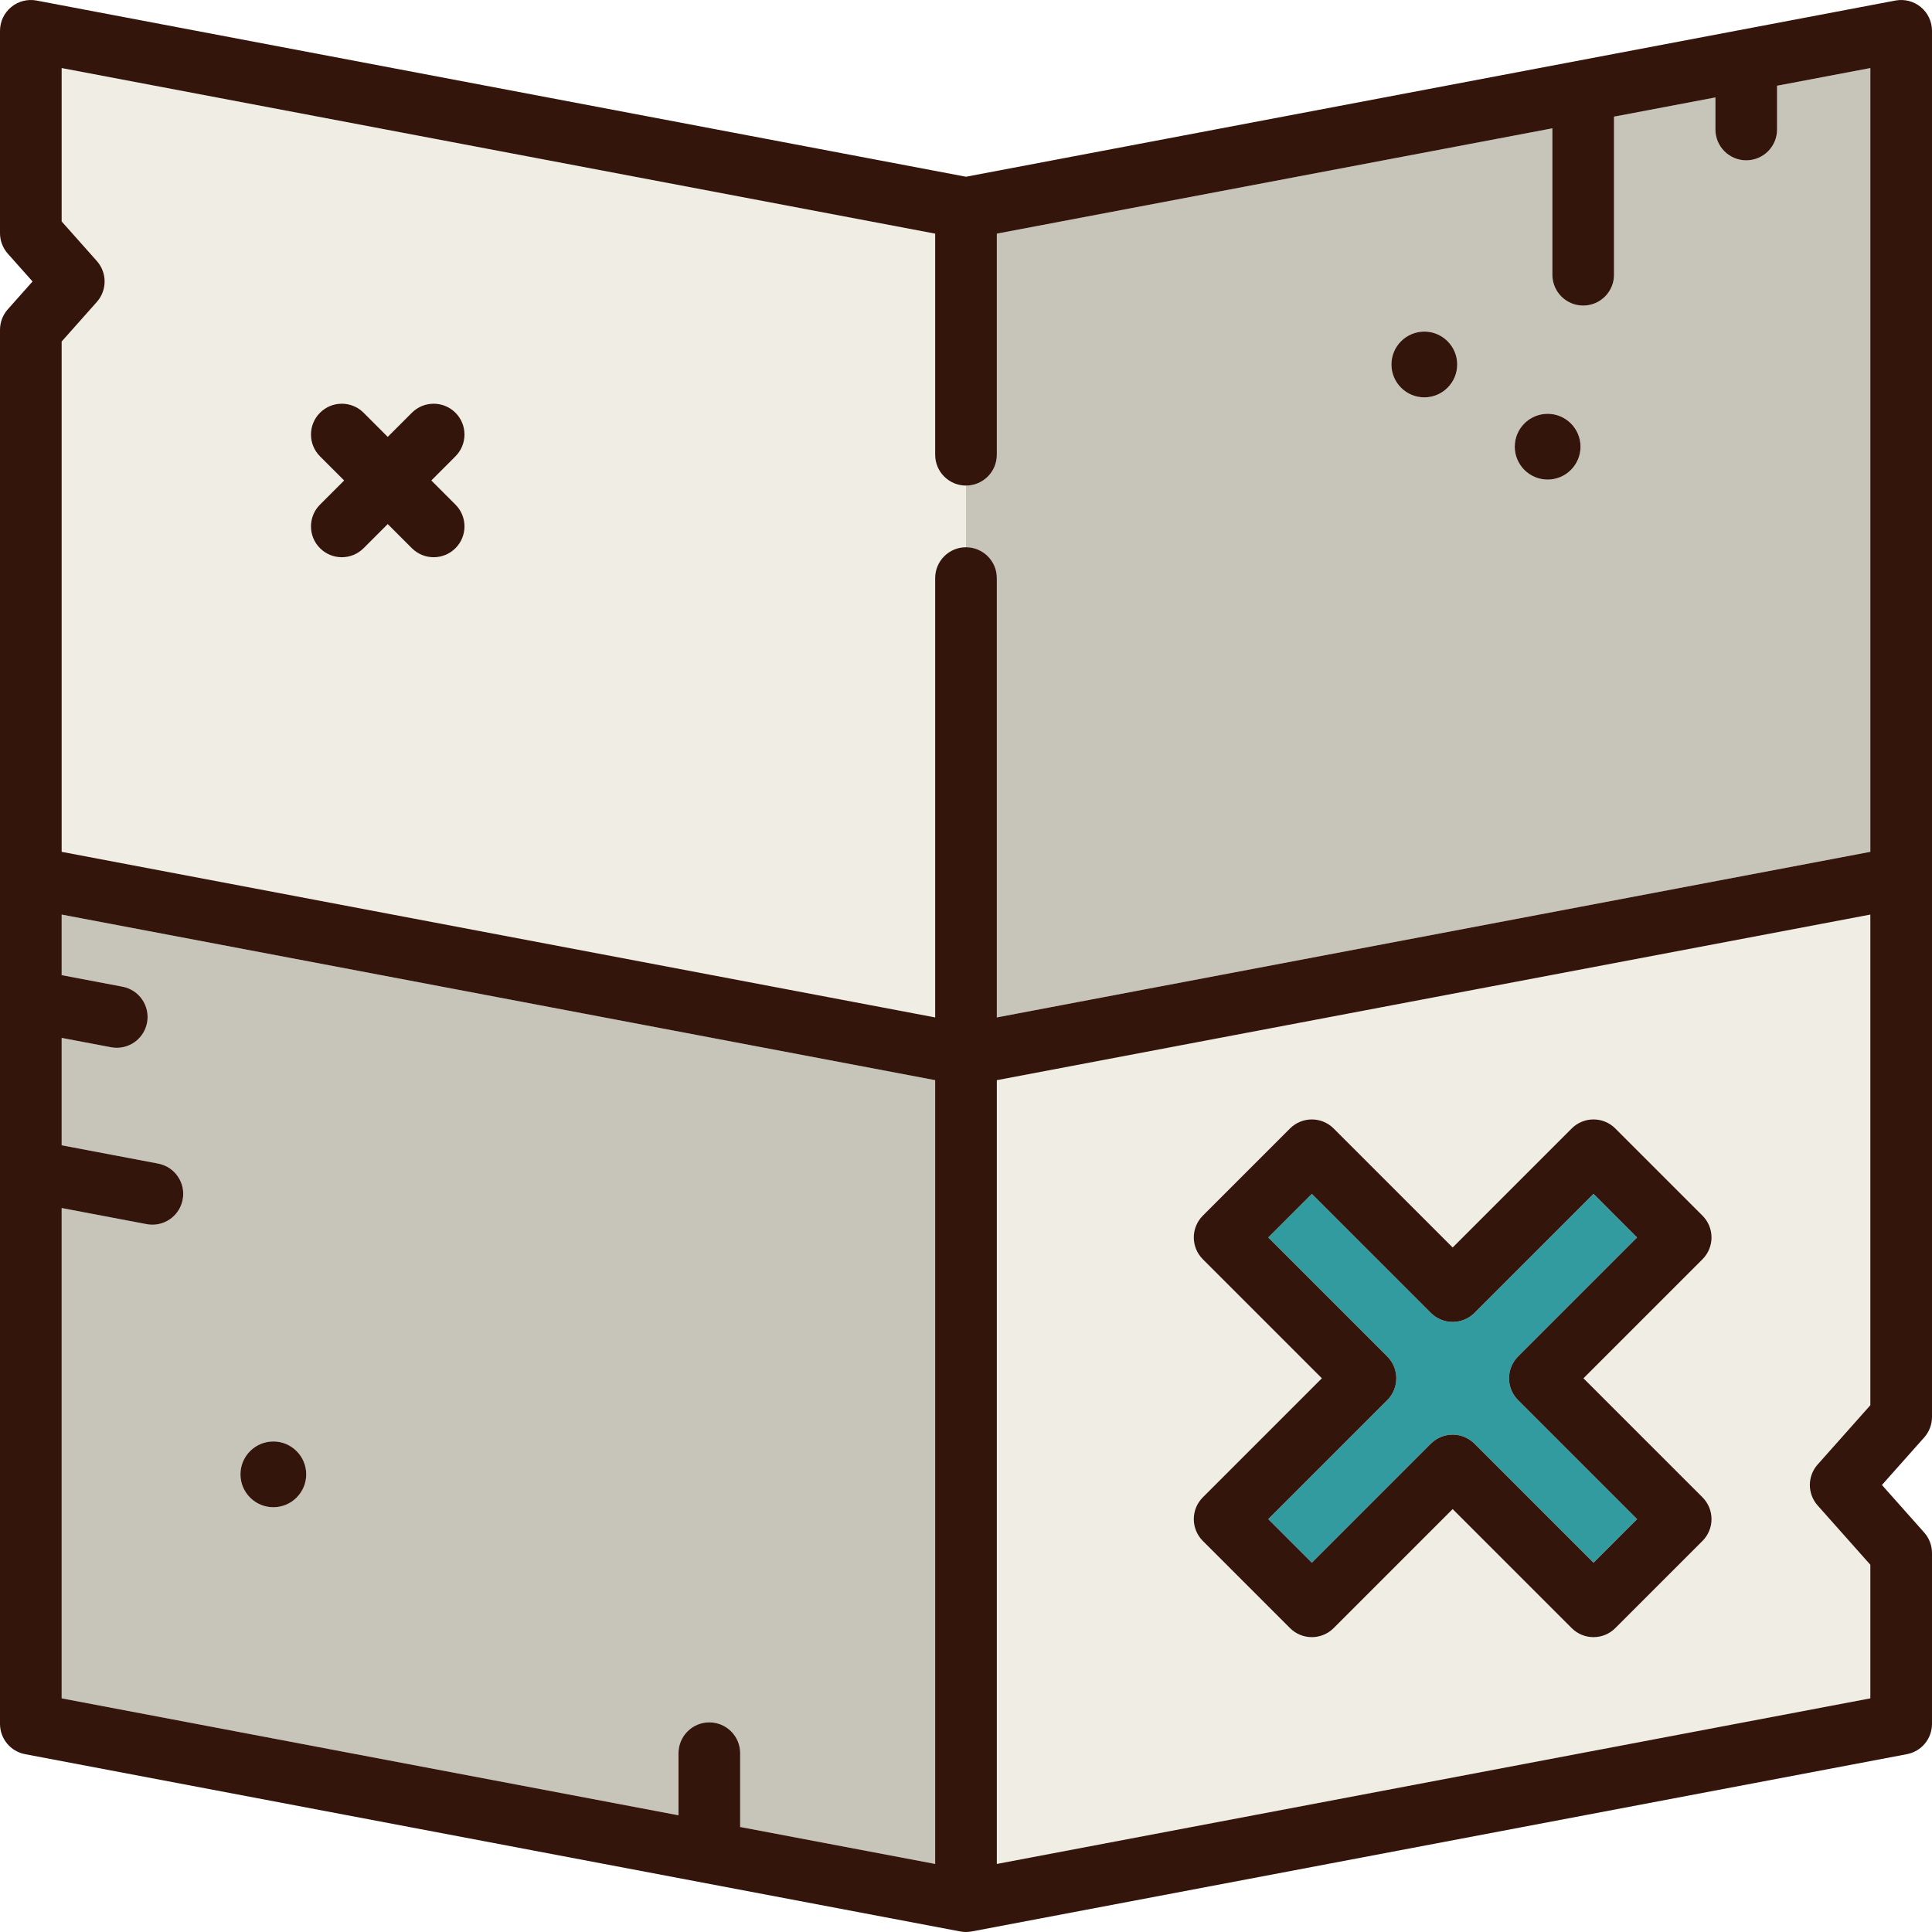
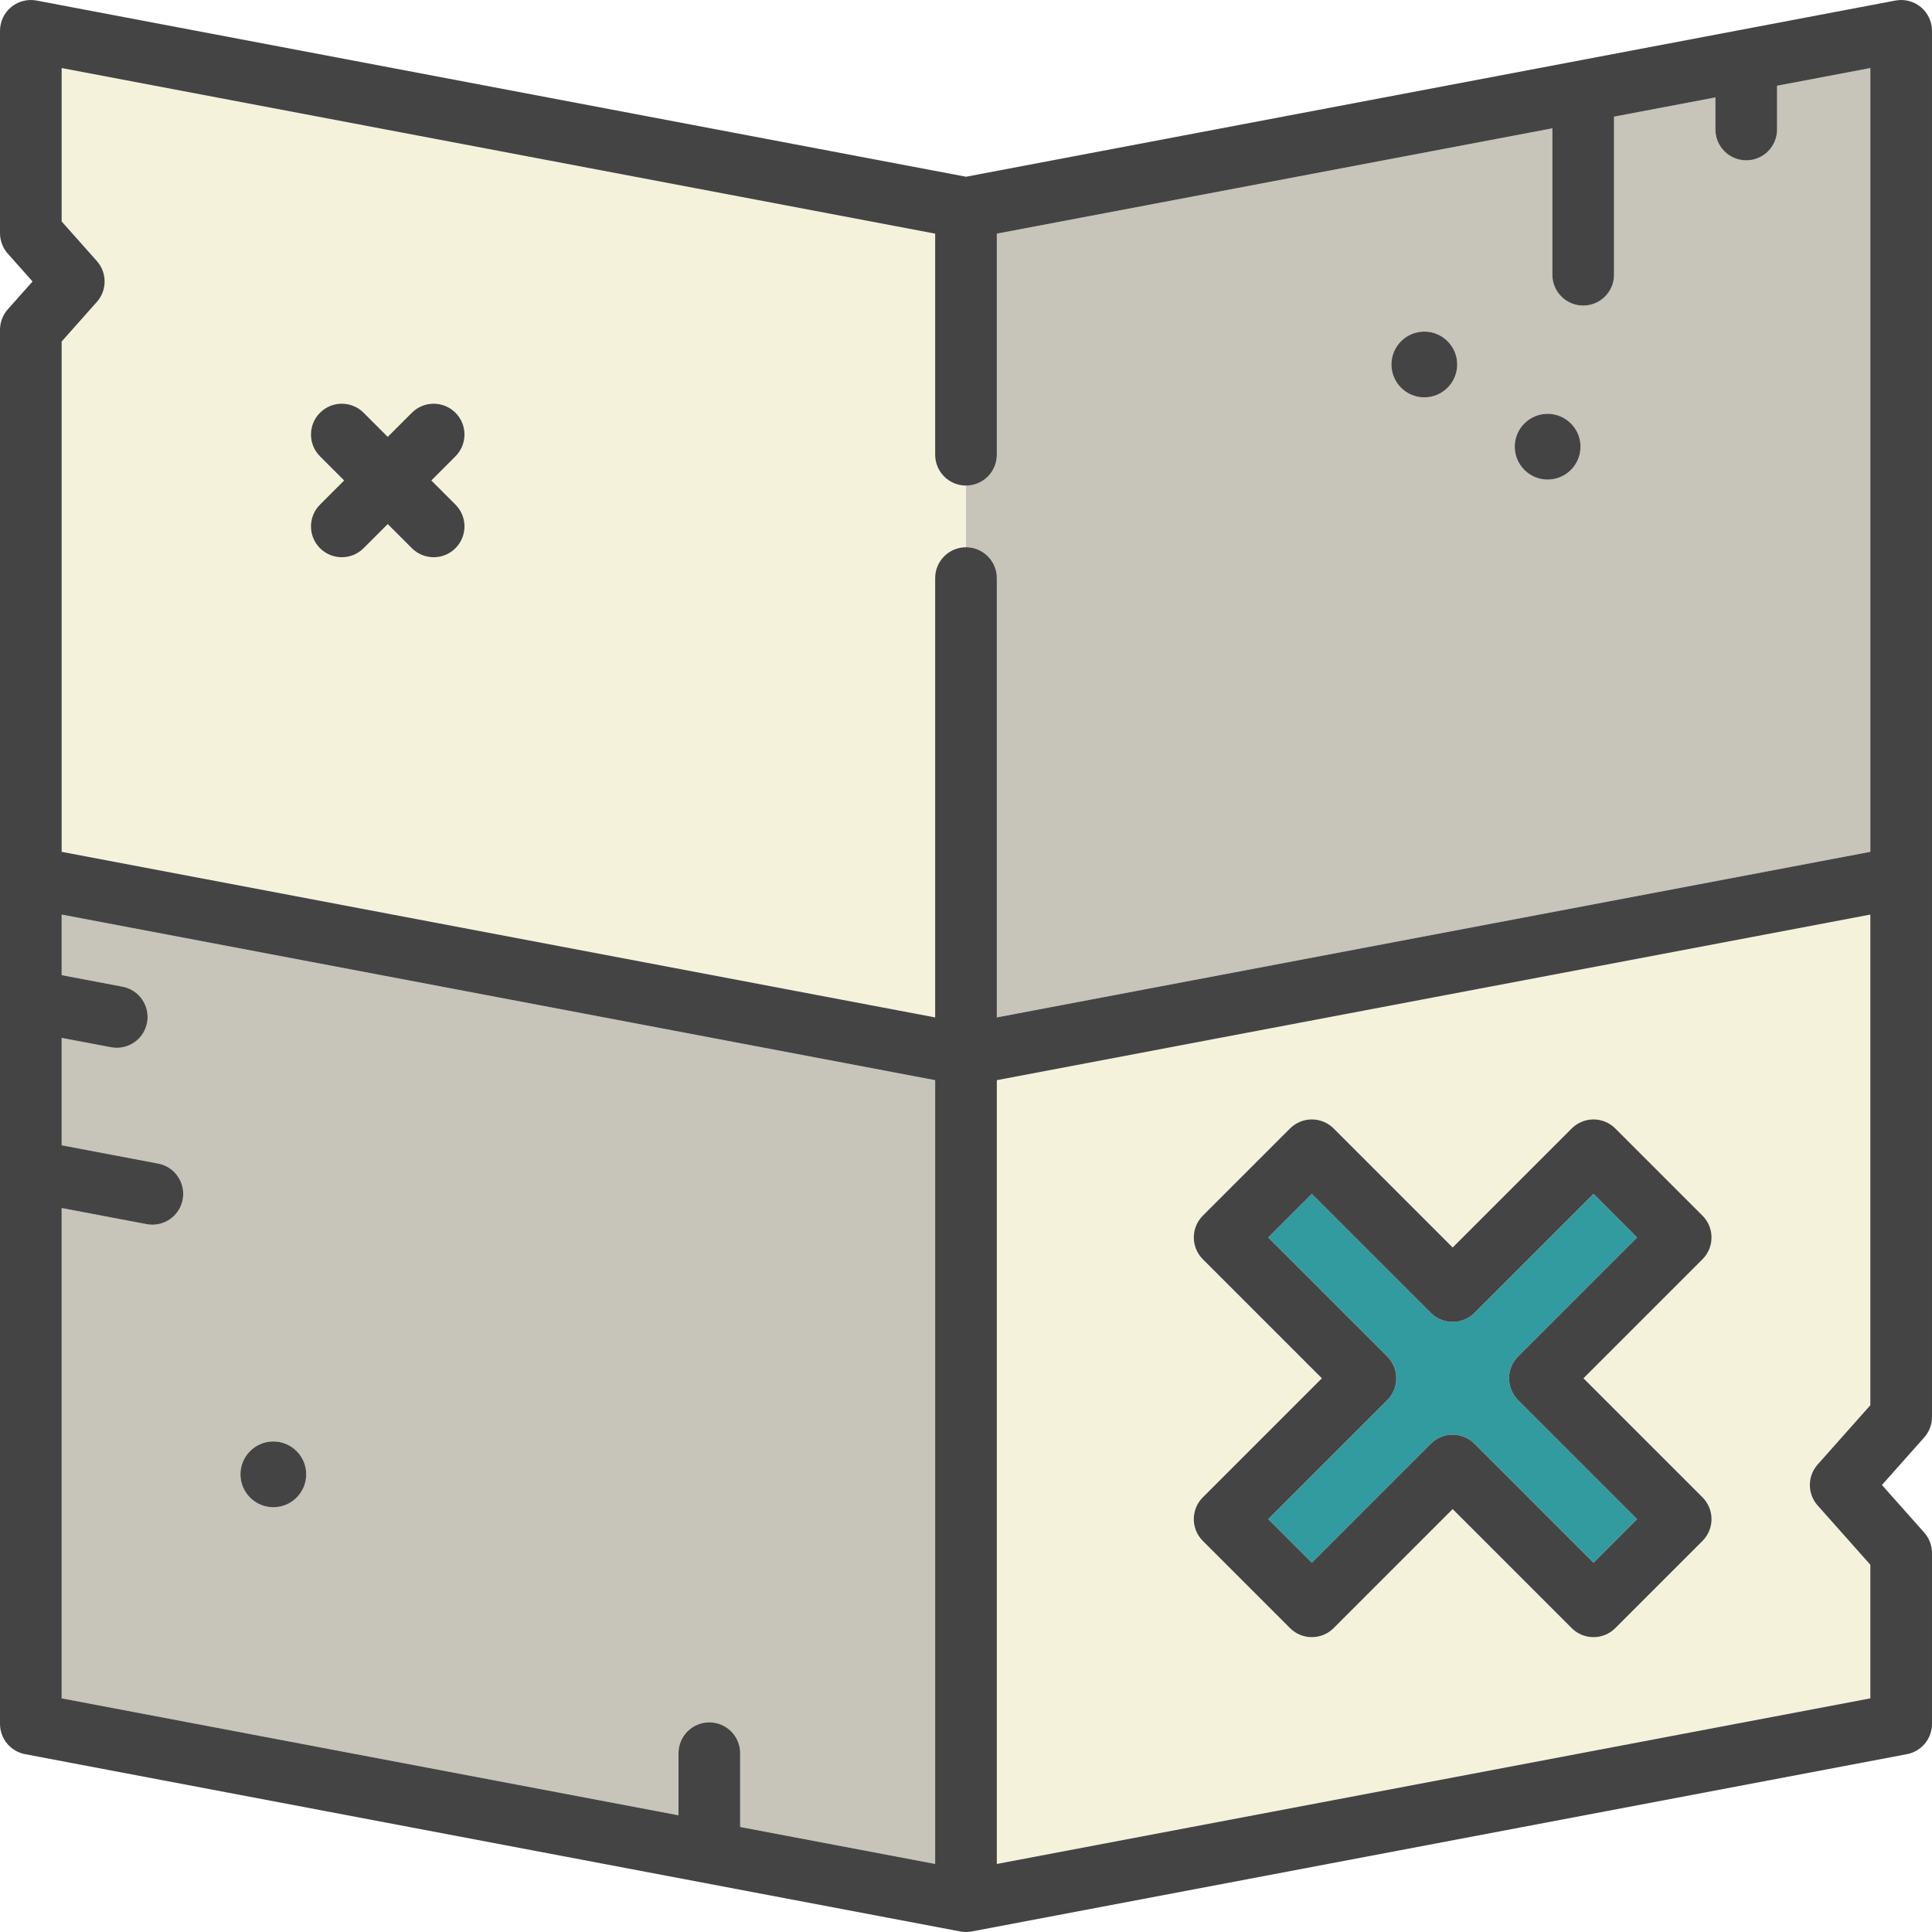
<svg xmlns="http://www.w3.org/2000/svg" version="1.1" id="Capa_1" x="0px" y="0px" viewBox="0 0 470.001 470.001" style="enable-background:new 0 0 470.001 470.001;" xml:space="preserve">
  <defs id="defs59" />
  <g id="g24" transform="matrix(-1,0,0,1,470,0)">
    <path style="fill:#c7c4b9" d="m 434.325,297.801 c -0.472,0.089 -0.941,0.133 -1.405,0.133 -3.532,0 -6.678,-2.507 -7.36,-6.104 -0.771,-4.07 1.902,-7.994 5.973,-8.766 L 455,278.615 v -26.123 l -12.009,2.276 c -0.472,0.089 -0.941,0.133 -1.405,0.133 -3.532,0 -6.678,-2.507 -7.36,-6.104 -0.771,-4.07 1.902,-7.994 5.973,-8.766 L 455,237.225 v -14.733 l -212.5,40.284 v 190.669 l 47.438,-8.993 v -17.951 c 0,-4.142 3.357,-7.5 7.5,-7.5 4.143,0 7.5,3.358 7.5,7.5 v 15.108 L 455,413.161 v -119.28 z m -30.821,68.866 c -4.411,0 -8,-3.589 -8,-8 0,-4.411 3.589,-8 8,-8 4.411,0 8,3.589 8,8 0,4.411 -3.589,8 -8,8 z" id="path2" />
-     <path style="fill:#f0ede4" d="m 242.5,110.628 c 0,4.142 -3.357,7.5 -7.5,7.5 v 15 c 4.143,0 7.5,3.358 7.5,7.5 v 106.88 L 455,207.225 V 83.084 l -8.556,-9.625 c -2.526,-2.842 -2.526,-7.124 0,-9.965 L 455,53.868 V 16.556 L 242.5,56.84 Z m 116.698,-10.22 c 2.93,-2.929 7.678,-2.929 10.607,0 l 5.87,5.87 5.87,-5.87 c 2.93,-2.929 7.678,-2.929 10.607,0 2.929,2.929 2.929,7.678 0,10.606 l -5.871,5.871 5.871,5.871 c 2.929,2.929 2.929,7.678 0,10.606 -1.465,1.464 -3.385,2.197 -5.304,2.197 -1.919,0 -3.839,-0.732 -5.304,-2.197 l -5.87,-5.87 -5.87,5.87 c -1.465,1.464 -3.385,2.197 -5.304,2.197 -1.919,0 -3.839,-0.732 -5.304,-2.197 -2.929,-2.929 -2.929,-7.678 0,-10.606 l 5.871,-5.871 -5.871,-5.871 c -2.927,-2.928 -2.927,-7.677 0.002,-10.606 z" id="path4" />
-     <path style="fill:#f0ede4" d="M 227.5,262.776 15,222.492 v 119.361 l 12.819,14.421 c 2.526,2.842 2.526,7.124 0,9.966 L 15,380.661 v 32.5 l 212.5,40.284 z m -50.114,112.088 -21.213,21.213 c -1.407,1.407 -3.314,2.197 -5.304,2.197 -1.99,0 -3.896,-0.79 -5.304,-2.197 L 116.608,367.119 87.65,396.077 c -1.465,1.464 -3.385,2.197 -5.304,2.197 -1.92,0 -3.839,-0.732 -5.304,-2.197 L 55.83,374.864 c -1.406,-1.406 -2.196,-3.314 -2.196,-5.303 0,-1.989 0.79,-3.897 2.196,-5.303 L 84.789,335.3 55.83,306.342 c -1.406,-1.406 -2.196,-3.314 -2.196,-5.303 0,-1.989 0.79,-3.897 2.196,-5.303 l 21.213,-21.213 c 2.929,-2.928 7.677,-2.93 10.607,0 l 28.958,28.958 28.957,-28.958 c 1.407,-1.407 3.314,-2.197 5.304,-2.197 1.99,0 3.896,0.79 5.304,2.197 l 21.213,21.213 c 2.929,2.929 2.929,7.678 0,10.606 l -28.958,28.958 28.958,28.958 c 2.929,2.928 2.929,7.677 0,10.606 z" id="path6" />
+     <path style="fill:#F5F2DC" d="m 242.5,110.628 c 0,4.142 -3.357,7.5 -7.5,7.5 v 15 c 4.143,0 7.5,3.358 7.5,7.5 v 106.88 L 455,207.225 V 83.084 l -8.556,-9.625 c -2.526,-2.842 -2.526,-7.124 0,-9.965 L 455,53.868 V 16.556 L 242.5,56.84 Z m 116.698,-10.22 c 2.93,-2.929 7.678,-2.929 10.607,0 l 5.87,5.87 5.87,-5.87 c 2.93,-2.929 7.678,-2.929 10.607,0 2.929,2.929 2.929,7.678 0,10.606 l -5.871,5.871 5.871,5.871 c 2.929,2.929 2.929,7.678 0,10.606 -1.465,1.464 -3.385,2.197 -5.304,2.197 -1.919,0 -3.839,-0.732 -5.304,-2.197 l -5.87,-5.87 -5.87,5.87 c -1.465,1.464 -3.385,2.197 -5.304,2.197 -1.919,0 -3.839,-0.732 -5.304,-2.197 -2.929,-2.929 -2.929,-7.678 0,-10.606 l 5.871,-5.871 -5.871,-5.871 c -2.927,-2.928 -2.927,-7.677 0.002,-10.606 z" id="path4" />
+     <path style="fill:#F5F2DC" d="M 227.5,262.776 15,222.492 v 119.361 l 12.819,14.421 c 2.526,2.842 2.526,7.124 0,9.966 L 15,380.661 v 32.5 l 212.5,40.284 z m -50.114,112.088 -21.213,21.213 c -1.407,1.407 -3.314,2.197 -5.304,2.197 -1.99,0 -3.896,-0.79 -5.304,-2.197 L 116.608,367.119 87.65,396.077 c -1.465,1.464 -3.385,2.197 -5.304,2.197 -1.92,0 -3.839,-0.732 -5.304,-2.197 L 55.83,374.864 c -1.406,-1.406 -2.196,-3.314 -2.196,-5.303 0,-1.989 0.79,-3.897 2.196,-5.303 L 84.789,335.3 55.83,306.342 c -1.406,-1.406 -2.196,-3.314 -2.196,-5.303 0,-1.989 0.79,-3.897 2.196,-5.303 l 21.213,-21.213 c 2.929,-2.928 7.677,-2.93 10.607,0 l 28.958,28.958 28.957,-28.958 c 1.407,-1.407 3.314,-2.197 5.304,-2.197 1.99,0 3.896,0.79 5.304,2.197 l 21.213,21.213 c 2.929,2.929 2.929,7.678 0,10.606 l -28.958,28.958 28.958,28.958 c 2.929,2.928 2.929,7.677 0,10.606 z" id="path6" />
    <path style="fill:#c7c4b9" d="m 235,118.128 c -4.143,0 -7.5,-3.358 -7.5,-7.5 V 56.84 L 92.355,31.22 v 35.614 c 0,4.142 -3.357,7.5 -7.5,7.5 -4.143,0 -7.5,-3.358 -7.5,-7.5 V 28.377 L 52.691,23.701 v 7.8 c 0,4.142 -3.357,7.5 -7.5,7.5 -4.143,0 -7.5,-3.358 -7.5,-7.5 V 20.857 L 15,16.556 v 190.669 l 212.5,40.284 v -106.88 c 0,-4.142 3.357,-7.5 7.5,-7.5 z M 93.504,116.667 c -4.411,0 -8,-3.589 -8,-8 0,-4.411 3.589,-8 8,-8 4.411,0 8,3.589 8,8 0,4.411 -3.589,8 -8,8 z m 30,-20 c -4.411,0 -8,-3.589 -8,-8 0,-4.411 3.589,-8 8,-8 4.411,0 8,3.589 8,8 0,4.411 -3.589,8 -8,8 z" id="path8" />
-     <path style="fill:#34150c" d="M 470,56.719 V 7.501 C 470,5.267 469.004,3.15 467.284,1.725 465.563,0.3 463.296,-0.285 461.103,0.132 L 235,42.995 8.897,0.132 C 6.705,-0.284 4.437,0.3 2.716,1.725 0.996,3.149 0,5.267 0,7.501 v 337.204 c 0,1.837 0.674,3.61 1.895,4.983 L 12.179,361.257 1.895,372.826 C 0.674,374.199 0,375.972 0,377.809 v 41.563 c 0,3.604 2.563,6.698 6.104,7.369 l 227.5,43.128 c 0.461,0.087 0.929,0.131 1.396,0.131 0.467,0 0.936,-0.044 1.396,-0.131 l 227.5,-43.128 C 467.437,426.07 470,422.976 470,419.372 V 80.232 c 0,-1.837 -0.674,-3.61 -1.895,-4.983 l -6.021,-6.773 6.021,-6.774 C 469.326,60.329 470,58.556 470,56.719 Z M 15,380.661 27.82,366.24 c 2.526,-2.842 2.526,-7.124 0,-9.966 L 15,341.853 V 222.492 l 212.5,40.284 V 453.445 L 15,413.161 Z m 289.939,60.947 V 426.5 c 0,-4.142 -3.357,-7.5 -7.5,-7.5 -4.143,0 -7.5,3.358 -7.5,7.5 v 17.951 l -47.438,8.993 V 262.776 L 455,222.492 v 14.733 l -14.802,2.806 c -4.07,0.771 -6.744,4.696 -5.973,8.766 0.683,3.598 3.828,6.104 7.36,6.104 0.464,0 0.934,-0.043 1.405,-0.133 L 455,252.492 v 26.123 l -23.468,4.449 c -4.07,0.771 -6.744,4.696 -5.973,8.766 0.683,3.598 3.828,6.104 7.36,6.104 0.464,0 0.934,-0.043 1.405,-0.133 L 455,293.881 V 413.16 Z M 455,53.868 l -8.556,9.626 c -2.526,2.841 -2.526,7.124 0,9.965 L 455,83.084 v 124.141 l -212.5,40.284 v -106.88 c 0,-4.142 -3.357,-7.5 -7.5,-7.5 -4.143,0 -7.5,3.358 -7.5,7.5 v 106.88 L 15,207.225 V 16.556 l 22.69,4.301 v 10.644 c 0,4.142 3.357,7.5 7.5,7.5 4.143,0 7.5,-3.358 7.5,-7.5 v -7.8 l 24.664,4.676 v 38.458 c 0,4.142 3.357,7.5 7.5,7.5 4.143,0 7.5,-3.358 7.5,-7.5 V 31.22 L 227.5,56.84 v 53.789 c 0,4.142 3.357,7.5 7.5,7.5 4.143,0 7.5,-3.358 7.5,-7.5 V 56.84 L 455,16.556 Z" id="path10" />
+     <path style="fill:#454445" d="M 470,56.719 V 7.501 C 470,5.267 469.004,3.15 467.284,1.725 465.563,0.3 463.296,-0.285 461.103,0.132 L 235,42.995 8.897,0.132 C 6.705,-0.284 4.437,0.3 2.716,1.725 0.996,3.149 0,5.267 0,7.501 v 337.204 c 0,1.837 0.674,3.61 1.895,4.983 L 12.179,361.257 1.895,372.826 C 0.674,374.199 0,375.972 0,377.809 v 41.563 c 0,3.604 2.563,6.698 6.104,7.369 l 227.5,43.128 c 0.461,0.087 0.929,0.131 1.396,0.131 0.467,0 0.936,-0.044 1.396,-0.131 l 227.5,-43.128 C 467.437,426.07 470,422.976 470,419.372 V 80.232 c 0,-1.837 -0.674,-3.61 -1.895,-4.983 l -6.021,-6.773 6.021,-6.774 C 469.326,60.329 470,58.556 470,56.719 Z M 15,380.661 27.82,366.24 c 2.526,-2.842 2.526,-7.124 0,-9.966 L 15,341.853 V 222.492 l 212.5,40.284 V 453.445 L 15,413.161 Z m 289.939,60.947 V 426.5 c 0,-4.142 -3.357,-7.5 -7.5,-7.5 -4.143,0 -7.5,3.358 -7.5,7.5 v 17.951 l -47.438,8.993 V 262.776 L 455,222.492 v 14.733 l -14.802,2.806 c -4.07,0.771 -6.744,4.696 -5.973,8.766 0.683,3.598 3.828,6.104 7.36,6.104 0.464,0 0.934,-0.043 1.405,-0.133 L 455,252.492 v 26.123 l -23.468,4.449 c -4.07,0.771 -6.744,4.696 -5.973,8.766 0.683,3.598 3.828,6.104 7.36,6.104 0.464,0 0.934,-0.043 1.405,-0.133 L 455,293.881 V 413.16 Z M 455,53.868 l -8.556,9.626 c -2.526,2.841 -2.526,7.124 0,9.965 L 455,83.084 v 124.141 l -212.5,40.284 v -106.88 c 0,-4.142 -3.357,-7.5 -7.5,-7.5 -4.143,0 -7.5,3.358 -7.5,7.5 v 106.88 L 15,207.225 V 16.556 l 22.69,4.301 v 10.644 c 0,4.142 3.357,7.5 7.5,7.5 4.143,0 7.5,-3.358 7.5,-7.5 v -7.8 l 24.664,4.676 v 38.458 c 0,4.142 3.357,7.5 7.5,7.5 4.143,0 7.5,-3.358 7.5,-7.5 V 31.22 L 227.5,56.84 v 53.789 c 0,4.142 3.357,7.5 7.5,7.5 4.143,0 7.5,-3.358 7.5,-7.5 V 56.84 L 455,16.556 Z" id="path10" />
    <path style="fill:#329b9f" d="m 111.305,351.209 c 1.407,-1.407 3.314,-2.197 5.304,-2.197 1.99,0 3.896,0.79 5.304,2.197 l 28.957,28.958 10.606,-10.606 -28.958,-28.958 c -2.929,-2.929 -2.929,-7.678 0,-10.606 l 28.958,-28.958 -10.606,-10.606 -28.957,28.958 c -1.407,1.407 -3.314,2.197 -5.304,2.197 -1.99,0 -3.896,-0.79 -5.304,-2.197 L 82.347,290.433 71.741,301.039 100.7,329.997 c 1.406,1.406 2.196,3.314 2.196,5.303 0,1.989 -0.79,3.897 -2.196,5.303 l -28.959,28.958 10.606,10.606 z" id="path12" />
-     <path style="fill:#34150c" d="m 148.428,335.299 28.958,-28.958 c 2.929,-2.929 2.929,-7.678 0,-10.606 l -21.213,-21.213 c -1.407,-1.407 -3.314,-2.197 -5.304,-2.197 -1.99,0 -3.896,0.79 -5.304,2.197 L 116.608,303.48 87.65,274.522 c -2.931,-2.93 -7.679,-2.928 -10.607,0 L 55.83,295.735 c -1.406,1.406 -2.196,3.314 -2.196,5.303 0,1.989 0.79,3.897 2.196,5.303 l 28.959,28.958 -28.959,28.958 c -1.406,1.406 -2.196,3.314 -2.196,5.303 0,1.989 0.79,3.897 2.196,5.303 l 21.213,21.213 c 1.465,1.465 3.384,2.197 5.304,2.197 1.919,0 3.839,-0.732 5.304,-2.197 l 28.958,-28.958 28.957,28.958 c 1.407,1.407 3.314,2.197 5.304,2.197 1.99,0 3.896,-0.79 5.304,-2.197 l 21.213,-21.213 c 2.929,-2.929 2.929,-7.678 0,-10.606 z m -47.729,5.304 c 1.406,-1.406 2.196,-3.314 2.196,-5.303 0,-1.989 -0.79,-3.897 -2.196,-5.303 l -28.959,-28.958 10.606,-10.606 28.958,28.958 c 1.407,1.407 3.314,2.197 5.304,2.197 1.99,0 3.896,-0.79 5.304,-2.197 l 28.957,-28.958 10.606,10.606 -28.958,28.958 c -2.929,2.929 -2.929,7.678 0,10.606 l 28.958,28.958 -10.606,10.606 -28.957,-28.958 c -1.407,-1.407 -3.314,-2.197 -5.304,-2.197 -1.99,0 -3.896,0.79 -5.304,2.197 L 82.346,380.167 71.74,369.561 Z" id="path14" />
-     <path style="fill:#34150c" d="m 403.504,350.667 c -4.411,0 -8,3.589 -8,8 0,4.411 3.589,8 8,8 4.411,0 8,-3.589 8,-8 0,-4.411 -3.589,-8 -8,-8 z" id="path16" />
-     <path style="fill:#34150c" d="m 93.504,100.667 c -4.411,0 -8,3.589 -8,8 0,4.411 3.589,8 8,8 4.411,0 8,-3.589 8,-8 0,-4.411 -3.589,-8 -8,-8 z" id="path18" />
-     <path style="fill:#34150c" d="m 123.504,80.667 c -4.411,0 -8,3.589 -8,8 0,4.411 3.589,8 8,8 4.411,0 8,-3.589 8,-8 0,-4.411 -3.589,-8 -8,-8 z" id="path20" />
-     <path style="fill:#34150c" d="m 365.068,116.885 -5.871,5.871 c -2.929,2.929 -2.929,7.678 0,10.606 1.465,1.464 3.385,2.197 5.304,2.197 1.919,0 3.839,-0.732 5.304,-2.197 l 5.87,-5.87 5.87,5.87 c 1.465,1.464 3.385,2.197 5.304,2.197 1.919,0 3.839,-0.732 5.304,-2.197 2.929,-2.929 2.929,-7.678 0,-10.606 l -5.871,-5.871 5.871,-5.871 c 2.929,-2.929 2.929,-7.678 0,-10.606 -2.93,-2.929 -7.678,-2.929 -10.607,0 l -5.87,5.87 -5.87,-5.87 c -2.93,-2.929 -7.678,-2.929 -10.607,0 -2.929,2.929 -2.929,7.678 0,10.606 z" id="path22" />
+     <path style="fill:#454445" d="m 148.428,335.299 28.958,-28.958 c 2.929,-2.929 2.929,-7.678 0,-10.606 l -21.213,-21.213 c -1.407,-1.407 -3.314,-2.197 -5.304,-2.197 -1.99,0 -3.896,0.79 -5.304,2.197 L 116.608,303.48 87.65,274.522 c -2.931,-2.93 -7.679,-2.928 -10.607,0 L 55.83,295.735 c -1.406,1.406 -2.196,3.314 -2.196,5.303 0,1.989 0.79,3.897 2.196,5.303 l 28.959,28.958 -28.959,28.958 c -1.406,1.406 -2.196,3.314 -2.196,5.303 0,1.989 0.79,3.897 2.196,5.303 l 21.213,21.213 c 1.465,1.465 3.384,2.197 5.304,2.197 1.919,0 3.839,-0.732 5.304,-2.197 l 28.958,-28.958 28.957,28.958 c 1.407,1.407 3.314,2.197 5.304,2.197 1.99,0 3.896,-0.79 5.304,-2.197 l 21.213,-21.213 c 2.929,-2.929 2.929,-7.678 0,-10.606 z m -47.729,5.304 c 1.406,-1.406 2.196,-3.314 2.196,-5.303 0,-1.989 -0.79,-3.897 -2.196,-5.303 l -28.959,-28.958 10.606,-10.606 28.958,28.958 c 1.407,1.407 3.314,2.197 5.304,2.197 1.99,0 3.896,-0.79 5.304,-2.197 l 28.957,-28.958 10.606,10.606 -28.958,28.958 c -2.929,2.929 -2.929,7.678 0,10.606 l 28.958,28.958 -10.606,10.606 -28.957,-28.958 c -1.407,-1.407 -3.314,-2.197 -5.304,-2.197 -1.99,0 -3.896,0.79 -5.304,2.197 L 82.346,380.167 71.74,369.561 Z" id="path14" />
+     <path style="fill:#454445" d="m 403.504,350.667 c -4.411,0 -8,3.589 -8,8 0,4.411 3.589,8 8,8 4.411,0 8,-3.589 8,-8 0,-4.411 -3.589,-8 -8,-8 z" id="path16" />
+     <path style="fill:#454445" d="m 93.504,100.667 c -4.411,0 -8,3.589 -8,8 0,4.411 3.589,8 8,8 4.411,0 8,-3.589 8,-8 0,-4.411 -3.589,-8 -8,-8 z" id="path18" />
+     <path style="fill:#454445" d="m 123.504,80.667 c -4.411,0 -8,3.589 -8,8 0,4.411 3.589,8 8,8 4.411,0 8,-3.589 8,-8 0,-4.411 -3.589,-8 -8,-8 z" id="path20" />
+     <path style="fill:#454445" d="m 365.068,116.885 -5.871,5.871 c -2.929,2.929 -2.929,7.678 0,10.606 1.465,1.464 3.385,2.197 5.304,2.197 1.919,0 3.839,-0.732 5.304,-2.197 l 5.87,-5.87 5.87,5.87 c 1.465,1.464 3.385,2.197 5.304,2.197 1.919,0 3.839,-0.732 5.304,-2.197 2.929,-2.929 2.929,-7.678 0,-10.606 l -5.871,-5.871 5.871,-5.871 c 2.929,-2.929 2.929,-7.678 0,-10.606 -2.93,-2.929 -7.678,-2.929 -10.607,0 l -5.87,5.87 -5.87,-5.87 c -2.93,-2.929 -7.678,-2.929 -10.607,0 -2.929,2.929 -2.929,7.678 0,10.606 z" id="path22" />
  </g>
  <g id="g26" transform="matrix(-1,0,0,1,470,0)" />
  <g id="g28" transform="matrix(-1,0,0,1,470,0)" />
  <g id="g30" transform="matrix(-1,0,0,1,470,0)" />
  <g id="g32" transform="matrix(-1,0,0,1,470,0)" />
  <g id="g34" transform="matrix(-1,0,0,1,470,0)" />
  <g id="g36" transform="matrix(-1,0,0,1,470,0)" />
  <g id="g38" transform="matrix(-1,0,0,1,470,0)" />
  <g id="g40" transform="matrix(-1,0,0,1,470,0)" />
  <g id="g42" transform="matrix(-1,0,0,1,470,0)" />
  <g id="g44" transform="matrix(-1,0,0,1,470,0)" />
  <g id="g46" transform="matrix(-1,0,0,1,470,0)" />
  <g id="g48" transform="matrix(-1,0,0,1,470,0)" />
  <g id="g50" transform="matrix(-1,0,0,1,470,0)" />
  <g id="g52" transform="matrix(-1,0,0,1,470,0)" />
  <g id="g54" transform="matrix(-1,0,0,1,470,0)" />
</svg>
